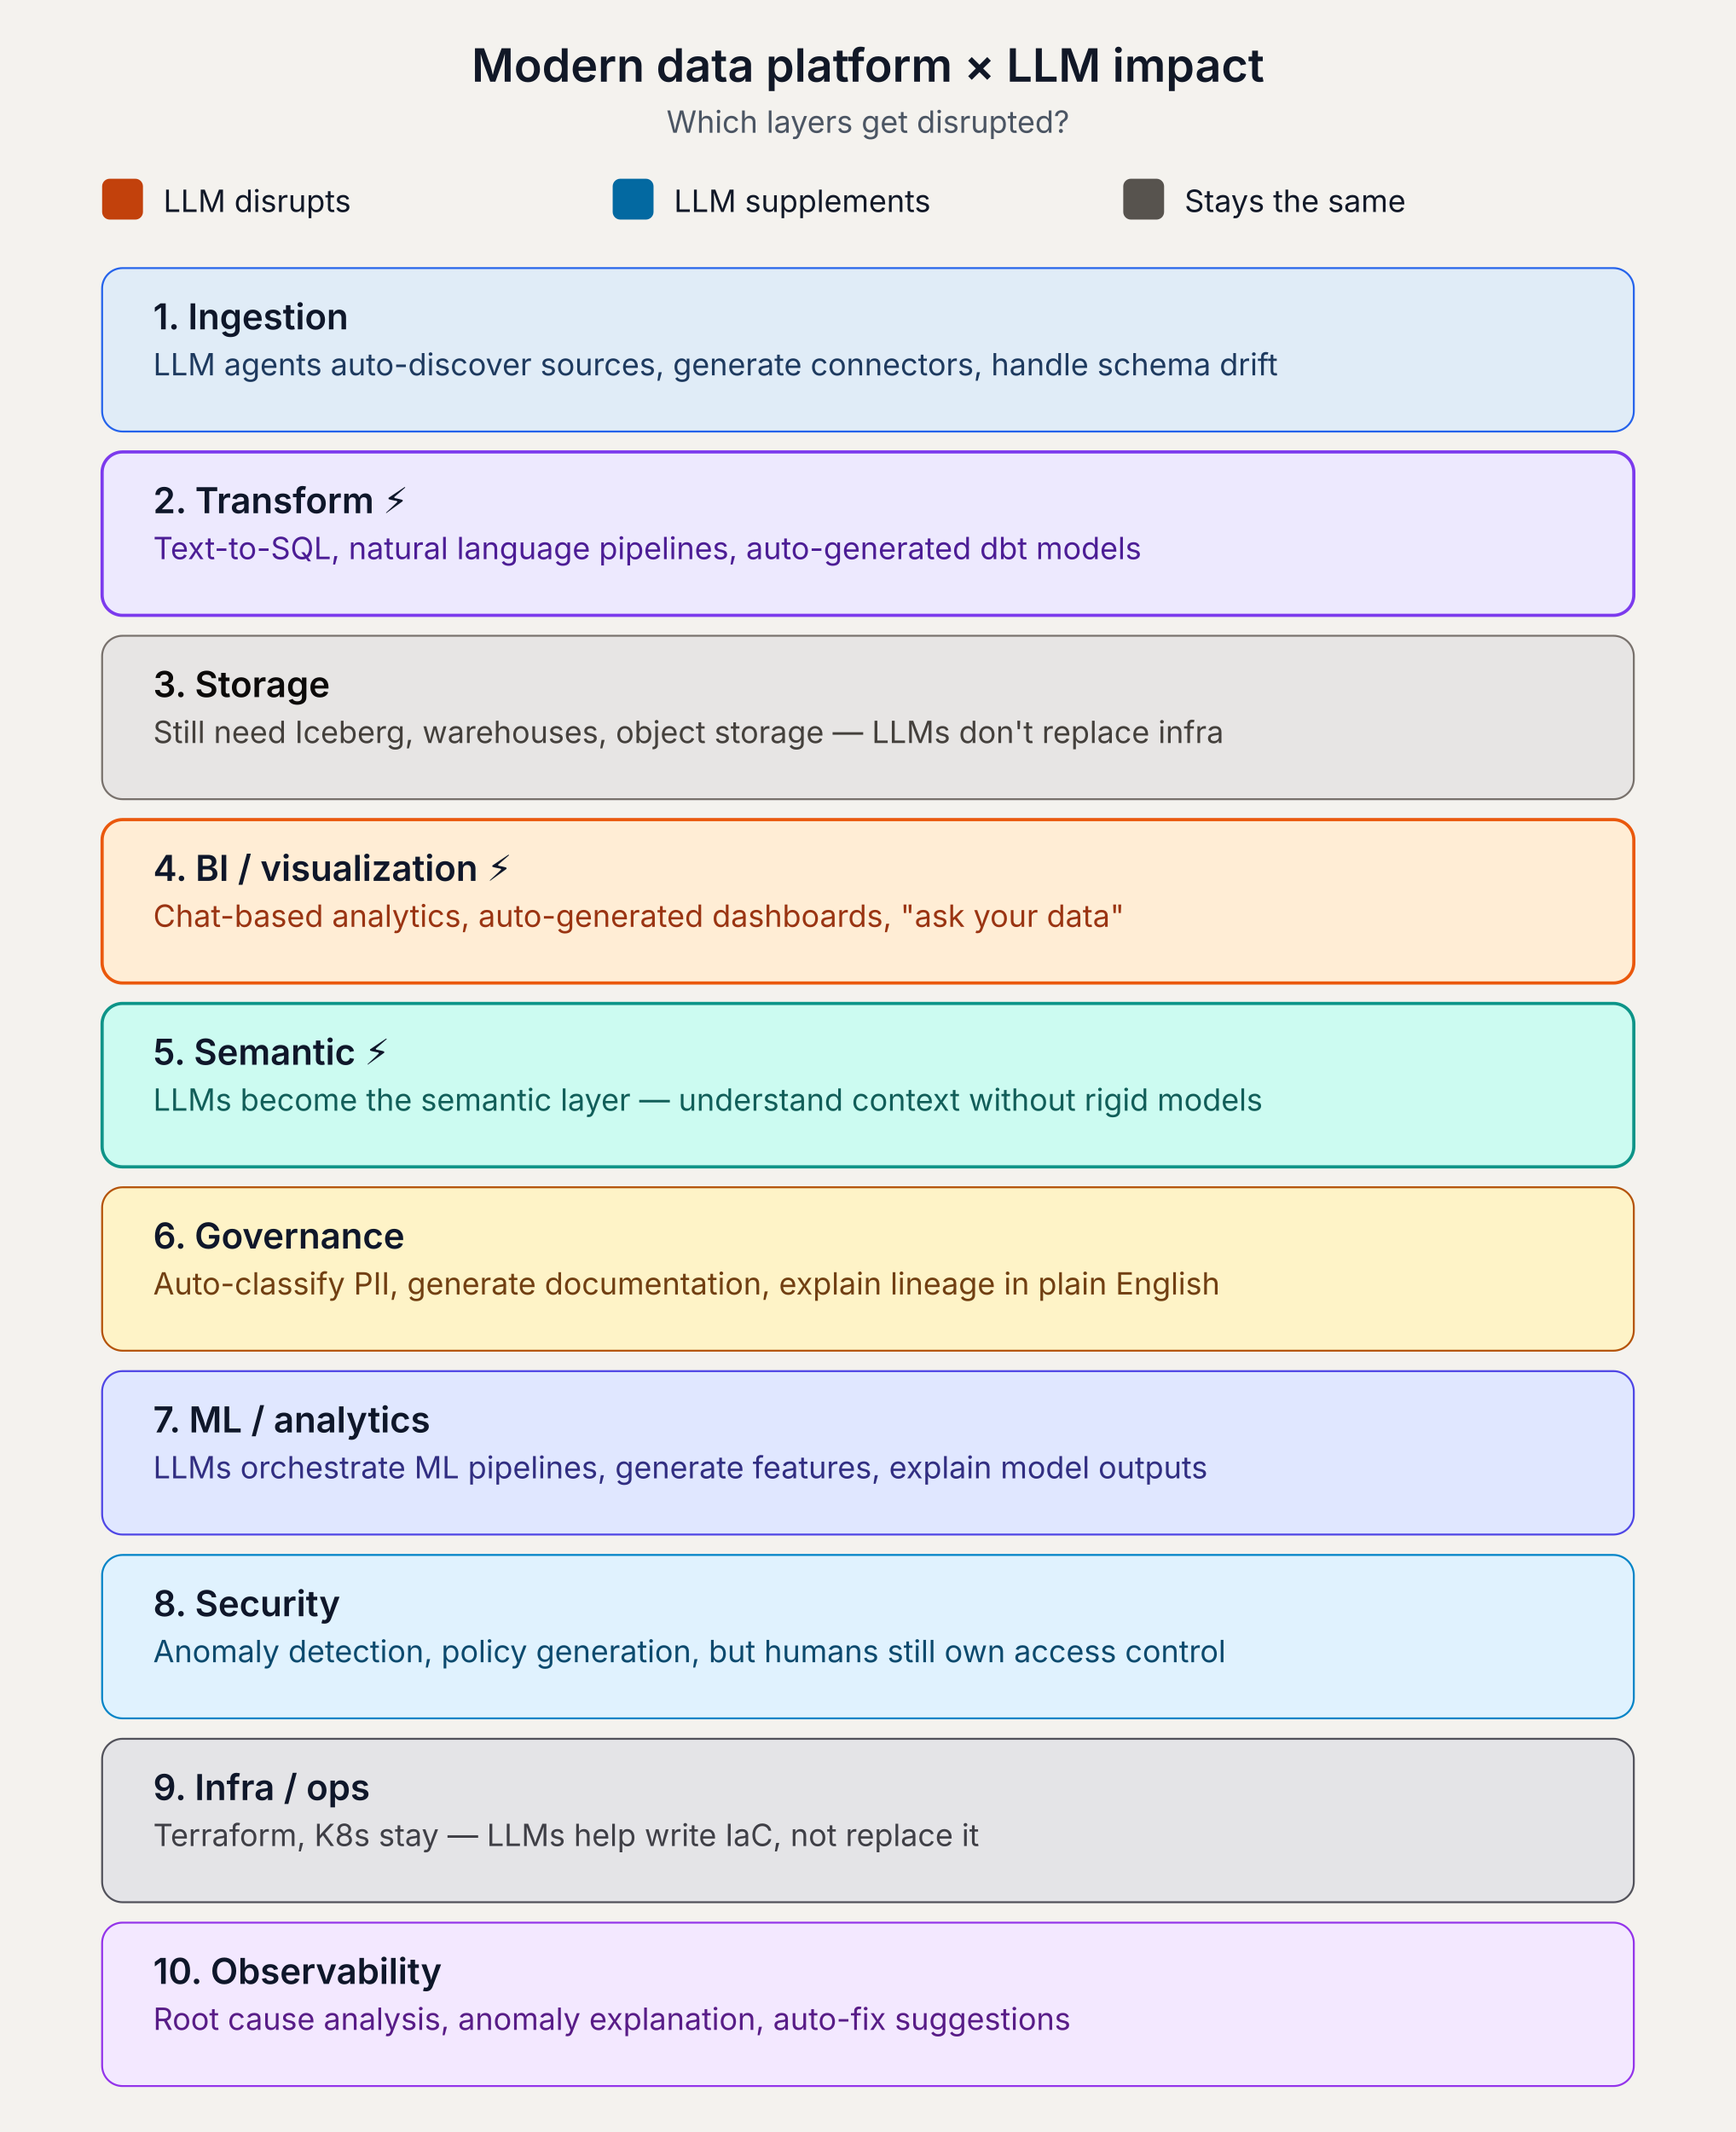
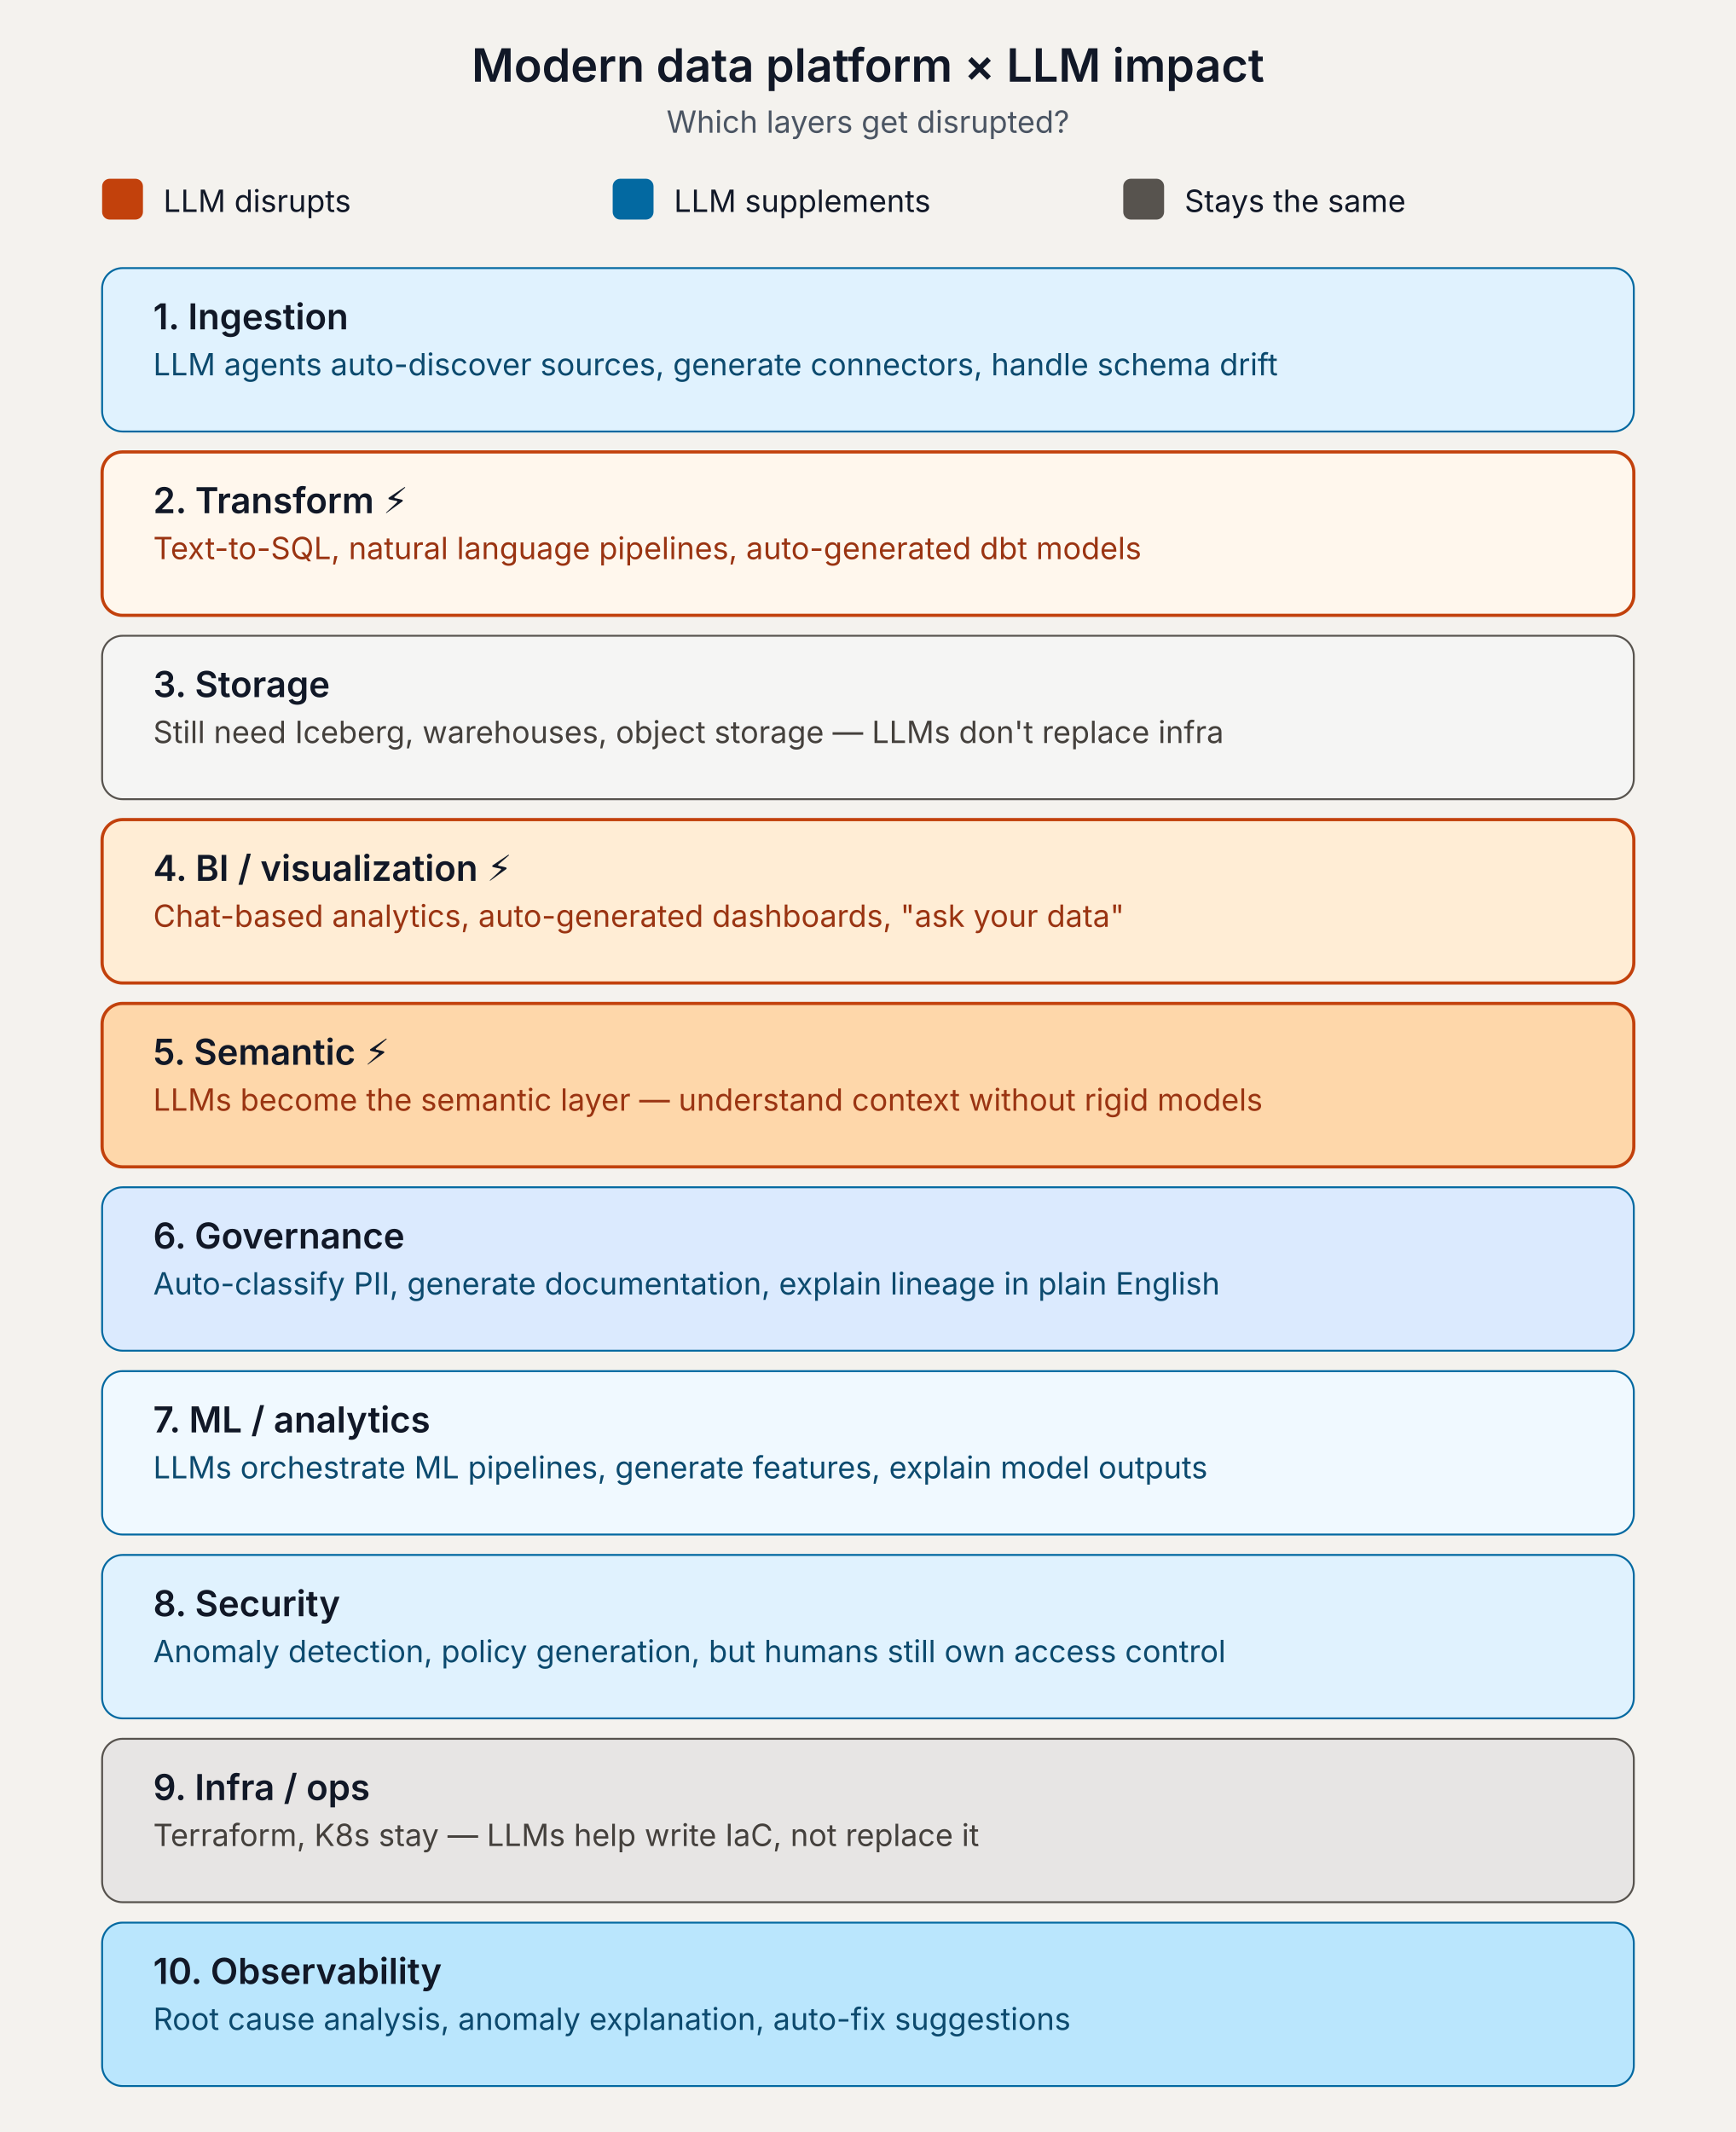
<svg xmlns="http://www.w3.org/2000/svg" width="100%" viewBox="0 0 680 835">
  <defs>
    <marker id="arrow" viewBox="0 0 10 10" refX="8" refY="5" markerWidth="6" markerHeight="6" orient="auto-start-reverse">
      <path d="M2 1L8 5L2 9" fill="none" stroke="context-stroke" stroke-width="1.5" stroke-linecap="round" stroke-linejoin="round" />
    </marker>
  </defs>
  <rect width="680" height="835" fill="#f4f2ee" />
  <text x="340" y="32" text-anchor="middle" fill="#111827" font-family="-apple-system, system-ui, 'Segoe UI', sans-serif" font-size="18" font-weight="600">Modern data platform × LLM impact</text>
  <text x="340" y="52" text-anchor="middle" fill="#4b5563" font-family="-apple-system, system-ui, 'Segoe UI', sans-serif" font-size="12">Which layers get disrupted?</text>
  <g transform="translate(40, 70)" font-family="-apple-system, system-ui, 'Segoe UI', sans-serif">
    <rect x="0" y="0" width="16" height="16" rx="3" fill="#c2410c" />
    <text x="24" y="13" fill="#111827" font-size="12">LLM disrupts</text>
    <rect x="200" y="0" width="16" height="16" rx="3" fill="#0369a1" />
    <text x="224" y="13" fill="#111827" font-size="12">LLM supplements</text>
    <rect x="400" y="0" width="16" height="16" rx="3" fill="#57534e" />
    <text x="424" y="13" fill="#111827" font-size="12">Stays the same</text>
  </g>
  <g transform="translate(40, 105)" font-family="-apple-system, system-ui, 'Segoe UI', sans-serif">
-     <rect x="0" y="0" width="600" height="64" rx="8" fill="#e0ecf7" stroke="#2563eb" stroke-width="0.75" />
-     <text x="20" y="24" fill="#0f172a" font-size="14" font-weight="600">1. Ingestion</text>
-     <text x="20" y="42" fill="#1e3a5f" font-size="12">LLM agents auto-discover sources, generate connectors, handle schema drift</text>
+     <rect x="0" y="0" width="600" height="64" rx="8" fill="#e0f2fe" stroke="#0369a1" stroke-width="0.75" />
+     <text x="20" y="24" fill="#111827" font-size="14" font-weight="600">1. Ingestion</text>
+     <text x="20" y="42" fill="#0c4a6e" font-size="12">LLM agents auto-discover sources, generate connectors, handle schema drift</text>
  </g>
  <g transform="translate(40, 177)" font-family="-apple-system, system-ui, 'Segoe UI', sans-serif">
-     <rect x="0" y="0" width="600" height="64" rx="8" fill="#ede9fe" stroke="#7c3aed" stroke-width="1.25" />
-     <text x="20" y="24" fill="#0f172a" font-size="14" font-weight="600">2. Transform ⚡</text>
-     <text x="20" y="42" fill="#4c1d95" font-size="12">Text-to-SQL, natural language pipelines, auto-generated dbt models</text>
+     <rect x="0" y="0" width="600" height="64" rx="8" fill="#fff7ed" stroke="#c2410c" stroke-width="1.25" />
+     <text x="20" y="24" fill="#111827" font-size="14" font-weight="600">2. Transform ⚡</text>
+     <text x="20" y="42" fill="#9a3412" font-size="12">Text-to-SQL, natural language pipelines, auto-generated dbt models</text>
  </g>
  <g transform="translate(40, 249)" font-family="-apple-system, system-ui, 'Segoe UI', sans-serif">
-     <rect x="0" y="0" width="600" height="64" rx="8" fill="#e7e5e4" stroke="#78716c" stroke-width="0.75" />
-     <text x="20" y="24" fill="#0c0a09" font-size="14" font-weight="600">3. Storage</text>
+     <rect x="0" y="0" width="600" height="64" rx="8" fill="#f5f5f4" stroke="#57534e" stroke-width="0.75" />
+     <text x="20" y="24" fill="#111827" font-size="14" font-weight="600">3. Storage</text>
    <text x="20" y="42" fill="#44403c" font-size="12">Still need Iceberg, warehouses, object storage — LLMs don't replace infra</text>
  </g>
  <g transform="translate(40, 321)" font-family="-apple-system, system-ui, 'Segoe UI', sans-serif">
-     <rect x="0" y="0" width="600" height="64" rx="8" fill="#ffedd5" stroke="#ea580c" stroke-width="1.25" />
-     <text x="20" y="24" fill="#0f172a" font-size="14" font-weight="600">4. BI / visualization ⚡</text>
+     <rect x="0" y="0" width="600" height="64" rx="8" fill="#ffedd5" stroke="#c2410c" stroke-width="1.25" />
+     <text x="20" y="24" fill="#111827" font-size="14" font-weight="600">4. BI / visualization ⚡</text>
    <text x="20" y="42" fill="#9a3412" font-size="12">Chat-based analytics, auto-generated dashboards, "ask your data"</text>
  </g>
  <g transform="translate(40, 393)" font-family="-apple-system, system-ui, 'Segoe UI', sans-serif">
-     <rect x="0" y="0" width="600" height="64" rx="8" fill="#ccfbf1" stroke="#0d9488" stroke-width="1.25" />
-     <text x="20" y="24" fill="#0f172a" font-size="14" font-weight="600">5. Semantic ⚡</text>
-     <text x="20" y="42" fill="#115e59" font-size="12">LLMs become the semantic layer — understand context without rigid models</text>
+     <rect x="0" y="0" width="600" height="64" rx="8" fill="#fed7aa" stroke="#c2410c" stroke-width="1.25" />
+     <text x="20" y="24" fill="#111827" font-size="14" font-weight="600">5. Semantic ⚡</text>
+     <text x="20" y="42" fill="#9a3412" font-size="12">LLMs become the semantic layer — understand context without rigid models</text>
  </g>
  <g transform="translate(40, 465)" font-family="-apple-system, system-ui, 'Segoe UI', sans-serif">
-     <rect x="0" y="0" width="600" height="64" rx="8" fill="#fef3c7" stroke="#b45309" stroke-width="0.75" />
-     <text x="20" y="24" fill="#0f172a" font-size="14" font-weight="600">6. Governance</text>
-     <text x="20" y="42" fill="#713f12" font-size="12">Auto-classify PII, generate documentation, explain lineage in plain English</text>
+     <rect x="0" y="0" width="600" height="64" rx="8" fill="#dbeafe" stroke="#0369a1" stroke-width="0.75" />
+     <text x="20" y="24" fill="#111827" font-size="14" font-weight="600">6. Governance</text>
+     <text x="20" y="42" fill="#0c4a6e" font-size="12">Auto-classify PII, generate documentation, explain lineage in plain English</text>
  </g>
  <g transform="translate(40, 537)" font-family="-apple-system, system-ui, 'Segoe UI', sans-serif">
-     <rect x="0" y="0" width="600" height="64" rx="8" fill="#e0e7ff" stroke="#4f46e5" stroke-width="0.75" />
-     <text x="20" y="24" fill="#0f172a" font-size="14" font-weight="600">7. ML / analytics</text>
-     <text x="20" y="42" fill="#312e81" font-size="12">LLMs orchestrate ML pipelines, generate features, explain model outputs</text>
+     <rect x="0" y="0" width="600" height="64" rx="8" fill="#f0f9ff" stroke="#0369a1" stroke-width="0.75" />
+     <text x="20" y="24" fill="#111827" font-size="14" font-weight="600">7. ML / analytics</text>
+     <text x="20" y="42" fill="#0c4a6e" font-size="12">LLMs orchestrate ML pipelines, generate features, explain model outputs</text>
  </g>
  <g transform="translate(40, 609)" font-family="-apple-system, system-ui, 'Segoe UI', sans-serif">
-     <rect x="0" y="0" width="600" height="64" rx="8" fill="#e0f2fe" stroke="#0284c7" stroke-width="0.75" />
-     <text x="20" y="24" fill="#0f172a" font-size="14" font-weight="600">8. Security</text>
+     <rect x="0" y="0" width="600" height="64" rx="8" fill="#e0f2fe" stroke="#0369a1" stroke-width="0.75" />
+     <text x="20" y="24" fill="#111827" font-size="14" font-weight="600">8. Security</text>
    <text x="20" y="42" fill="#0c4a6e" font-size="12">Anomaly detection, policy generation, but humans still own access control</text>
  </g>
  <g transform="translate(40, 681)" font-family="-apple-system, system-ui, 'Segoe UI', sans-serif">
-     <rect x="0" y="0" width="600" height="64" rx="8" fill="#e4e4e7" stroke="#52525b" stroke-width="0.75" />
-     <text x="20" y="24" fill="#0f172a" font-size="14" font-weight="600">9. Infra / ops</text>
-     <text x="20" y="42" fill="#3f3f46" font-size="12">Terraform, K8s stay — LLMs help write IaC, not replace it</text>
+     <rect x="0" y="0" width="600" height="64" rx="8" fill="#e7e5e4" stroke="#57534e" stroke-width="0.75" />
+     <text x="20" y="24" fill="#111827" font-size="14" font-weight="600">9. Infra / ops</text>
+     <text x="20" y="42" fill="#44403c" font-size="12">Terraform, K8s stay — LLMs help write IaC, not replace it</text>
  </g>
  <g transform="translate(40, 753)" font-family="-apple-system, system-ui, 'Segoe UI', sans-serif">
-     <rect x="0" y="0" width="600" height="64" rx="8" fill="#f3e8ff" stroke="#9333ea" stroke-width="0.75" />
-     <text x="20" y="24" fill="#0f172a" font-size="14" font-weight="600">10. Observability</text>
-     <text x="20" y="42" fill="#581c87" font-size="12">Root cause analysis, anomaly explanation, auto-fix suggestions</text>
+     <rect x="0" y="0" width="600" height="64" rx="8" fill="#bae6fd" stroke="#0369a1" stroke-width="0.75" />
+     <text x="20" y="24" fill="#111827" font-size="14" font-weight="600">10. Observability</text>
+     <text x="20" y="42" fill="#0c4a6e" font-size="12">Root cause analysis, anomaly explanation, auto-fix suggestions</text>
  </g>
</svg>
